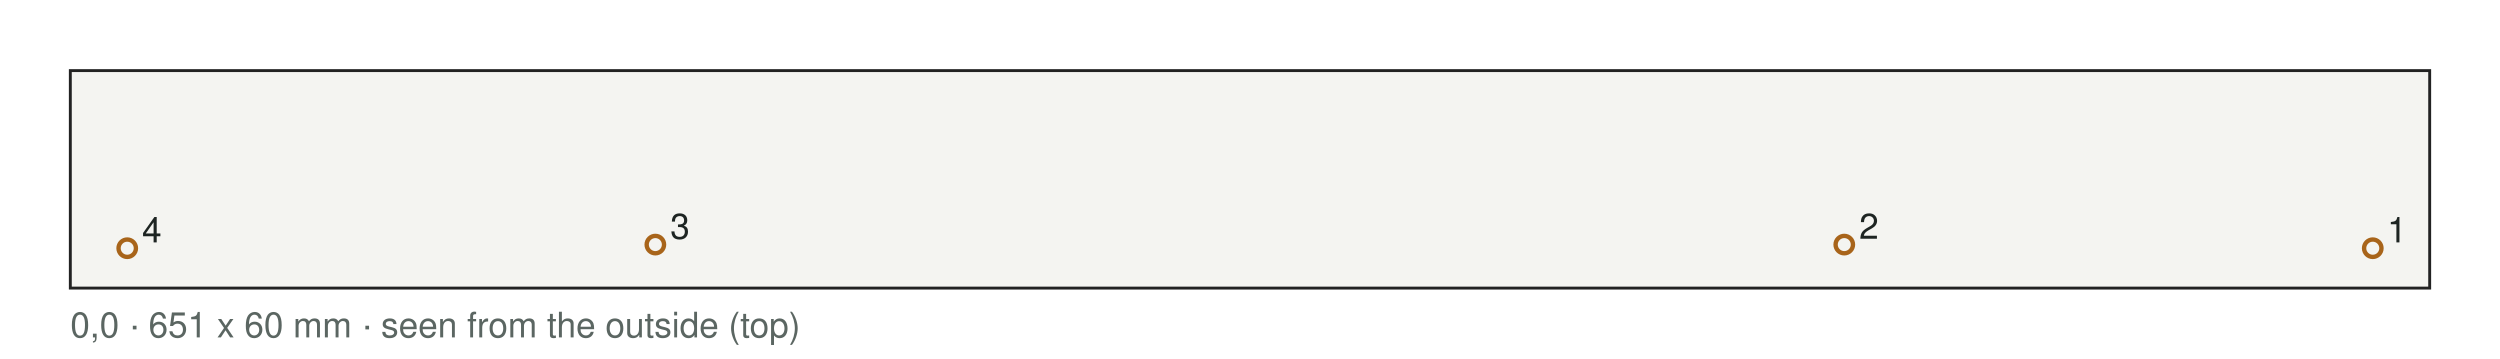
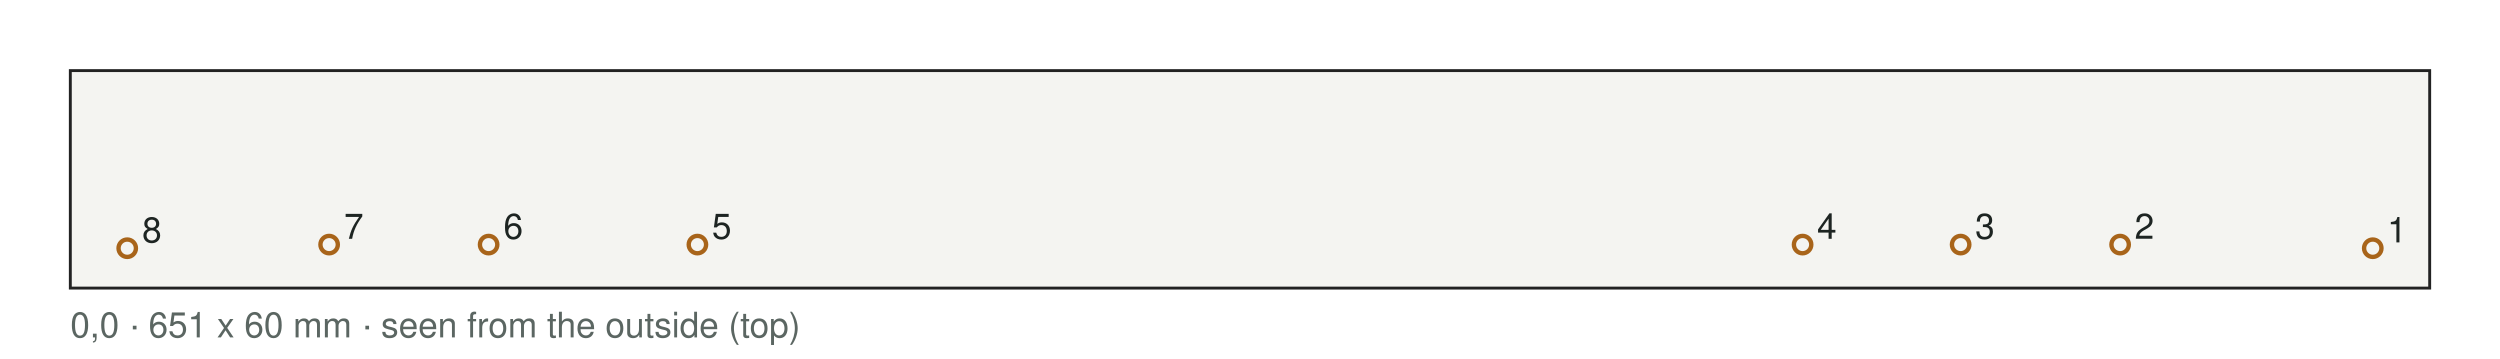
<svg xmlns="http://www.w3.org/2000/svg" viewBox="-19.4 -19.4 689.7 98.8" width="690mm" height="99mm" font-family="Helvetica, Arial, sans-serif">
  <polygon points="650.9,60.0 0.0,60.0 0.0,0.0 650.9,0.0" fill="#f4f4f1" stroke="#222" stroke-width="0.8" />
  <circle cx="635.2" cy="49.0" r="2.4" fill="none" stroke="#a8641a" stroke-width="1.21" />
  <text x="639.2" y="47.4" font-size="9.7" fill="#1d2422">1</text>
-   <circle cx="489.4" cy="48.0" r="2.4" fill="none" stroke="#a8641a" stroke-width="1.21" />
-   <text x="493.5" y="46.4" font-size="9.7" fill="#1d2422">2</text>
-   <circle cx="161.4" cy="48.0" r="2.4" fill="none" stroke="#a8641a" stroke-width="1.21" />
-   <text x="165.5" y="46.4" font-size="9.7" fill="#1d2422">3</text>
+   <circle cx="565.5" cy="48.0" r="2.4" fill="none" stroke="#a8641a" stroke-width="1.21" />
+   <text x="569.5" y="46.4" font-size="9.7" fill="#1d2422">2</text>
+   <circle cx="521.5" cy="48.0" r="2.4" fill="none" stroke="#a8641a" stroke-width="1.21" />
+   <text x="525.5" y="46.4" font-size="9.7" fill="#1d2422">3</text>
+   <circle cx="477.9" cy="48.0" r="2.4" fill="none" stroke="#a8641a" stroke-width="1.21" />
+   <text x="481.9" y="46.4" font-size="9.7" fill="#1d2422">4</text>
+   <circle cx="173.0" cy="48.0" r="2.4" fill="none" stroke="#a8641a" stroke-width="1.21" />
+   <text x="177.0" y="46.4" font-size="9.7" fill="#1d2422">5</text>
+   <circle cx="115.4" cy="48.0" r="2.4" fill="none" stroke="#a8641a" stroke-width="1.21" />
+   <text x="119.5" y="46.4" font-size="9.7" fill="#1d2422">6</text>
+   <circle cx="71.4" cy="48.0" r="2.4" fill="none" stroke="#a8641a" stroke-width="1.21" />
+   <text x="75.5" y="46.4" font-size="9.7" fill="#1d2422">7</text>
  <circle cx="15.7" cy="49.0" r="2.4" fill="none" stroke="#a8641a" stroke-width="1.21" />
-   <text x="19.8" y="47.4" font-size="9.7" fill="#1d2422">4</text>
+   <text x="19.8" y="47.4" font-size="9.7" fill="#1d2422">8</text>
  <text x="0" y="73.6" font-size="9.7" fill="#5b6662">0,0 · 651 x 60 mm · seen from the outside (top)</text>
</svg>
